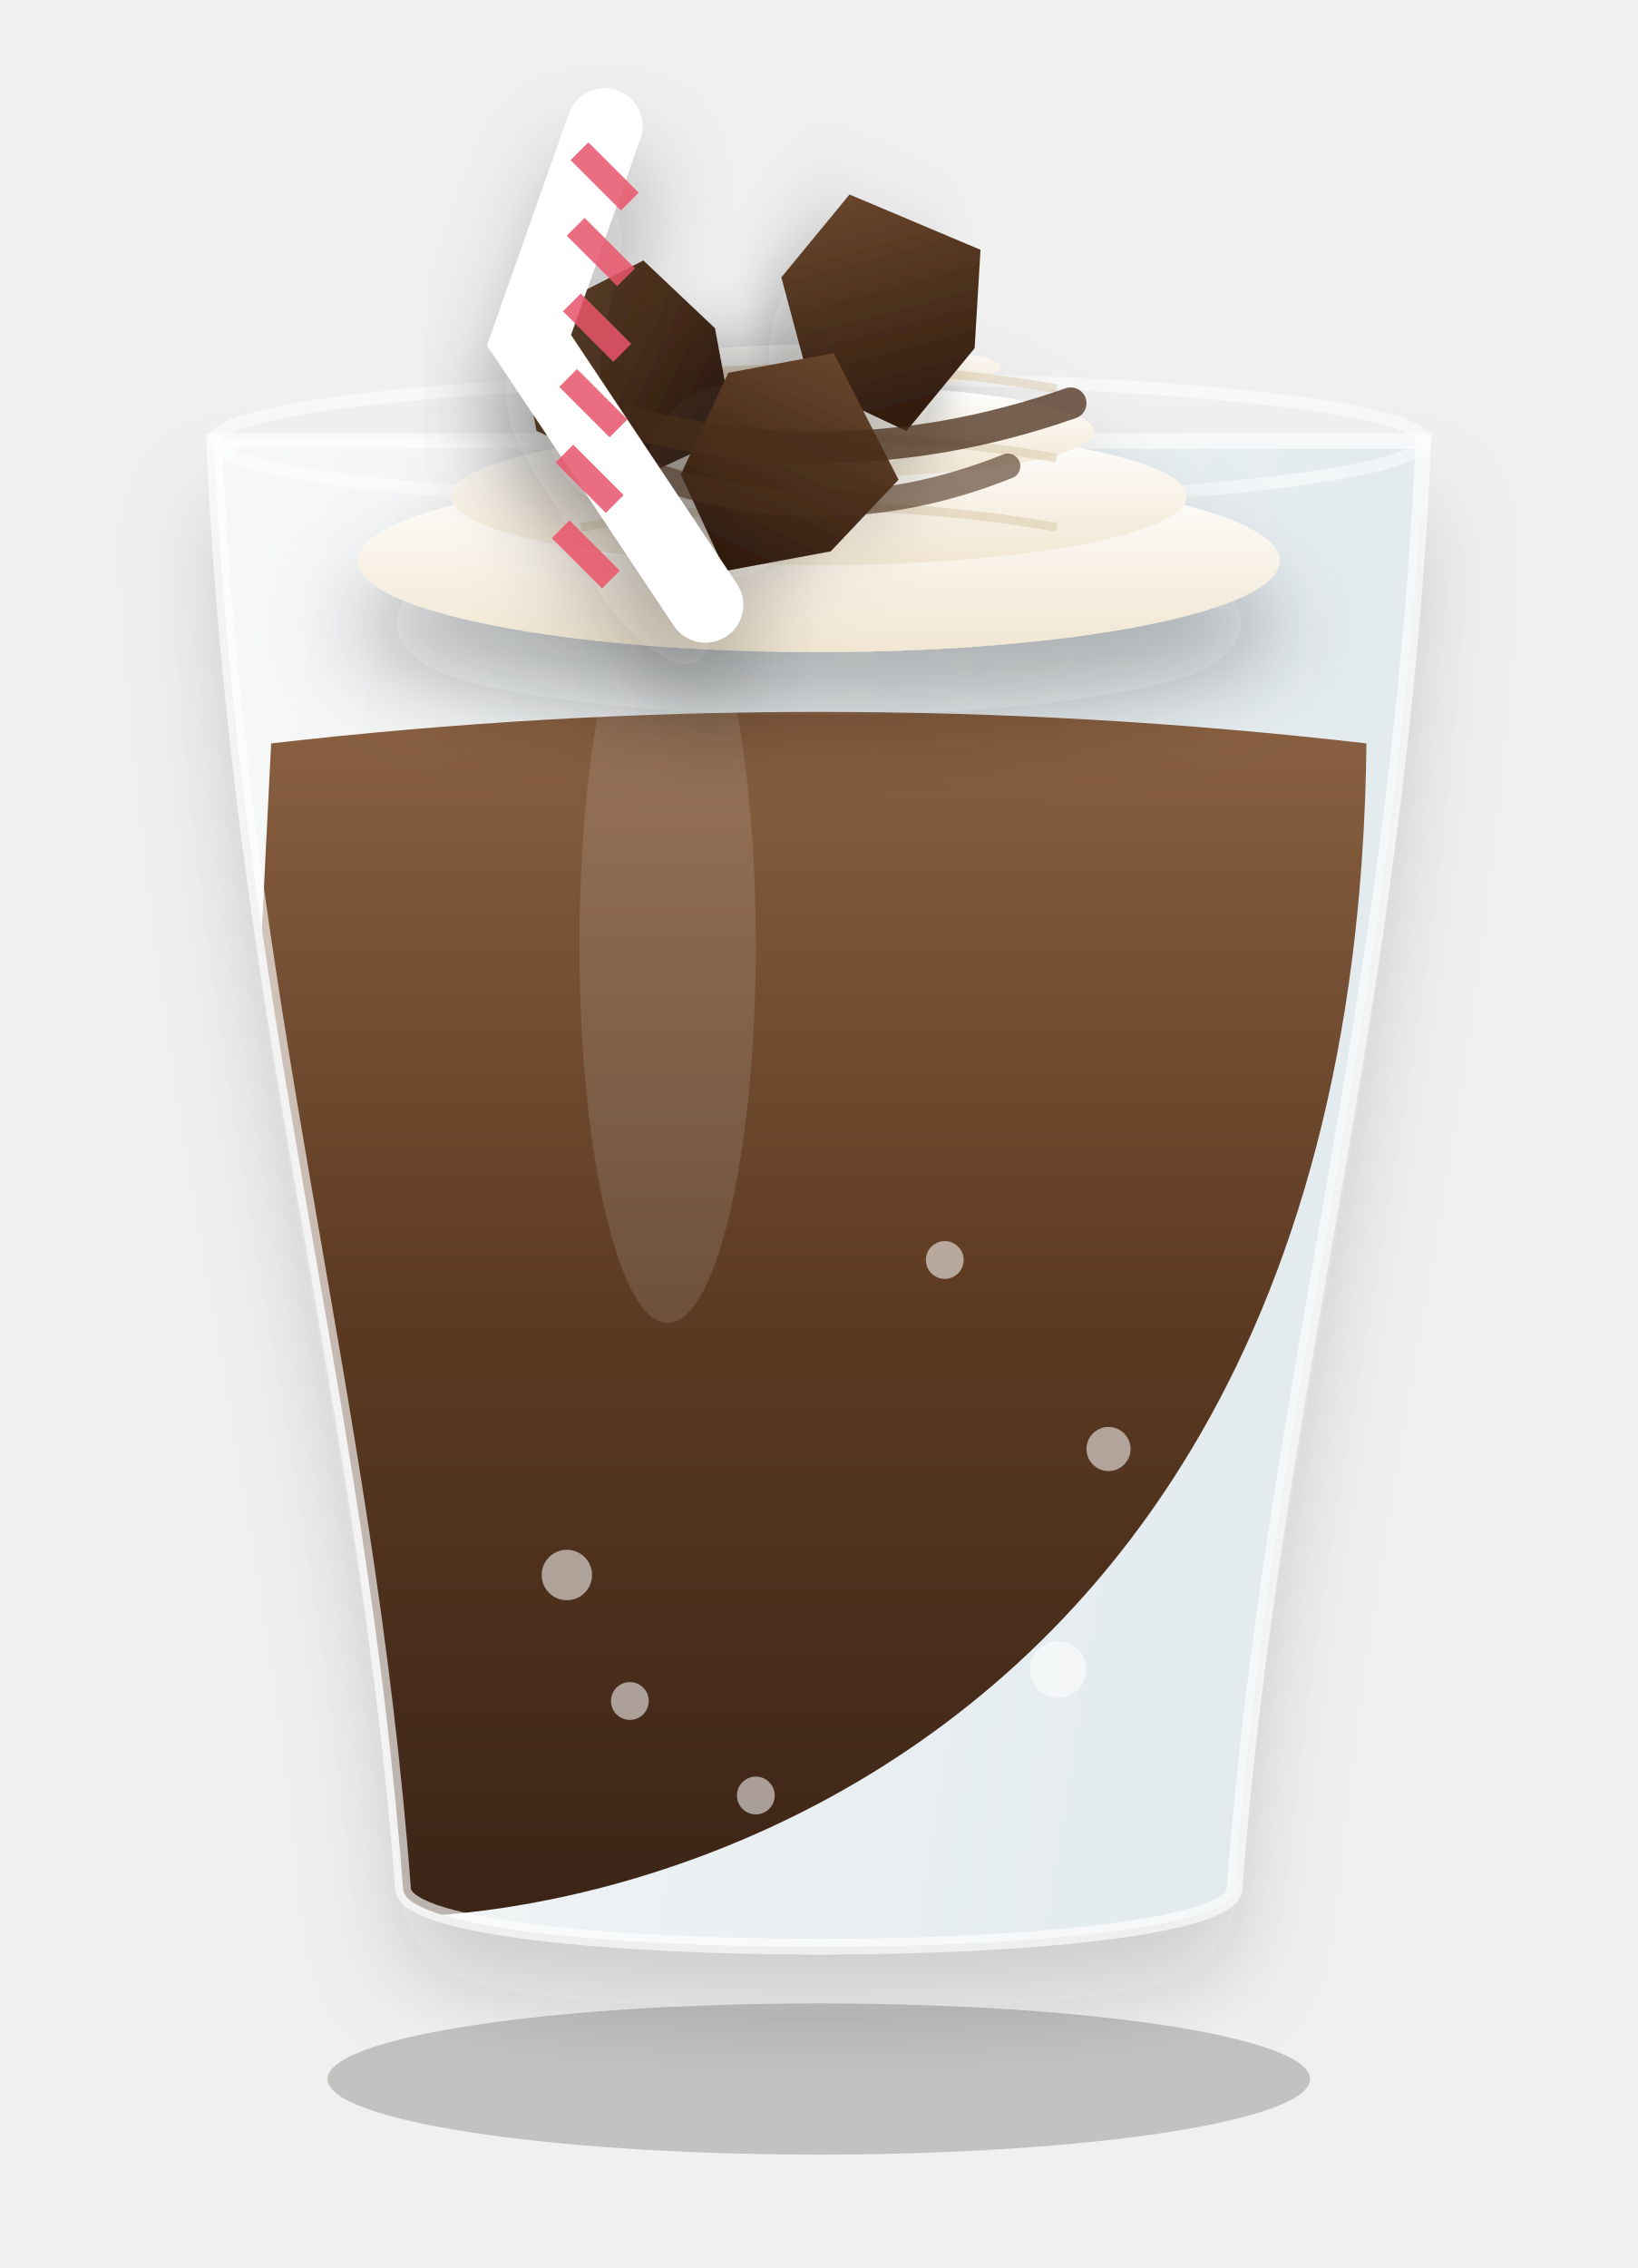
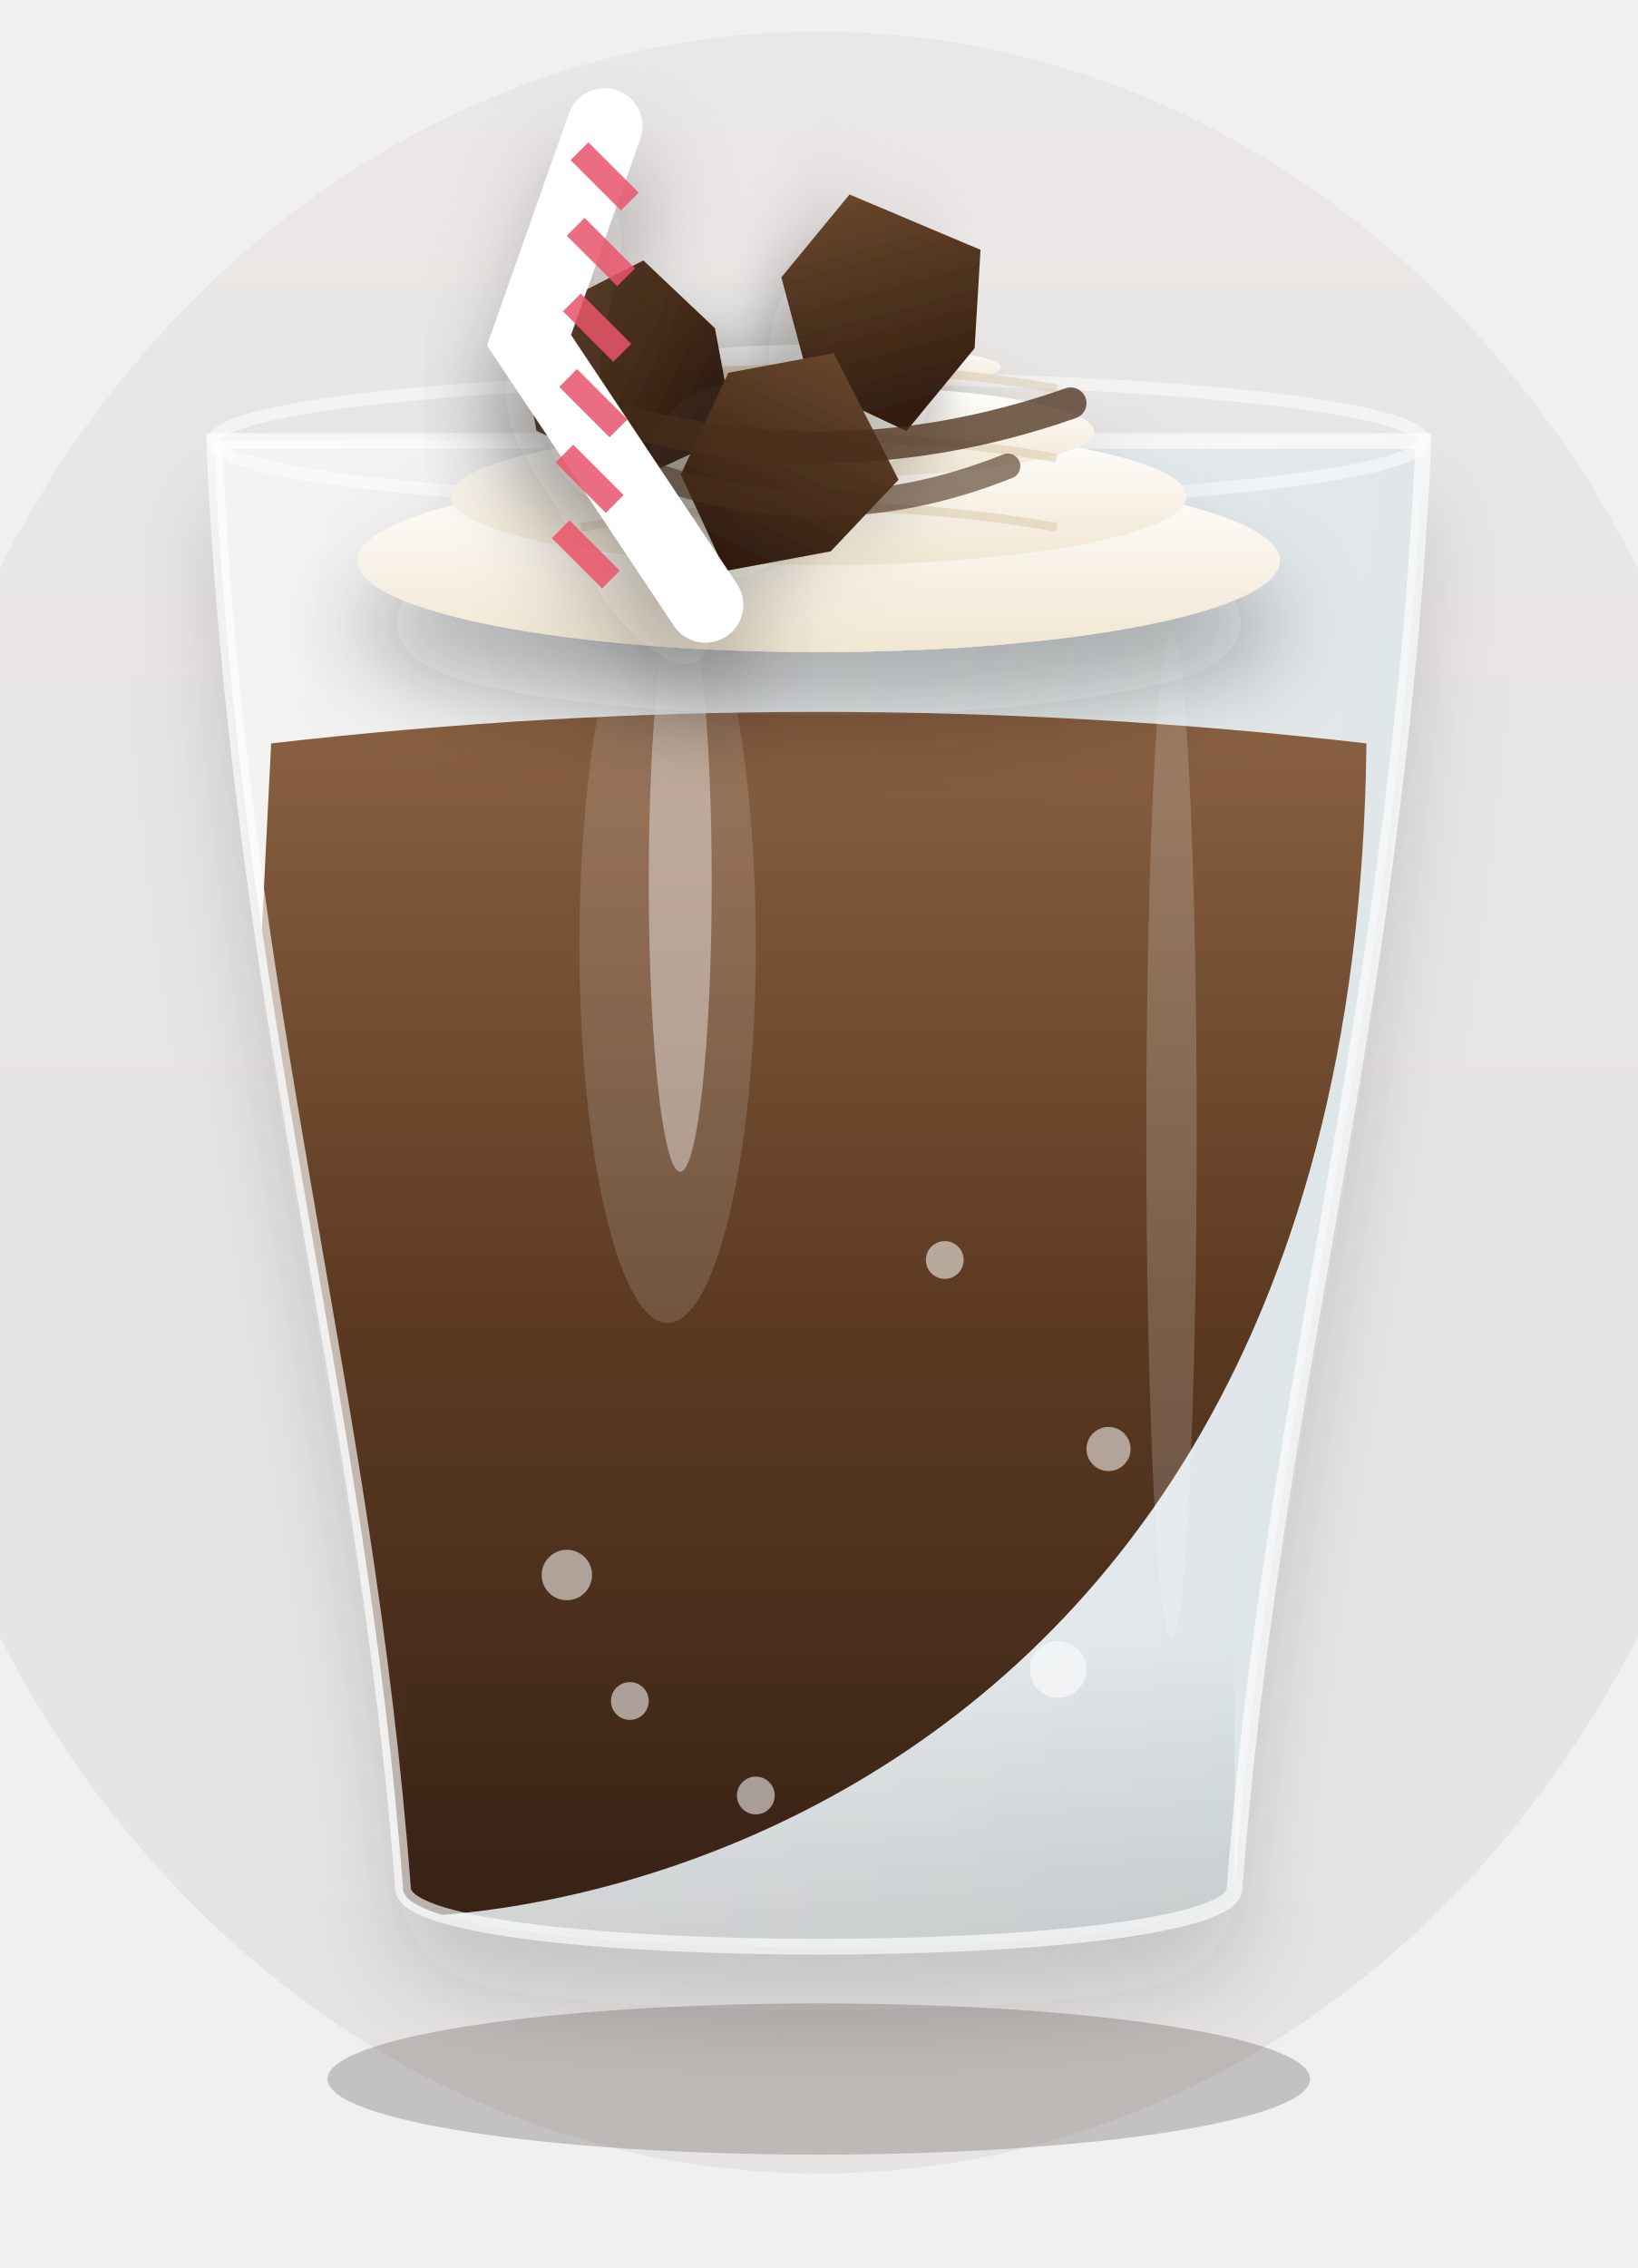
<svg xmlns="http://www.w3.org/2000/svg" viewBox="0 0 260 360" width="260" height="360">
  <defs>
    <linearGradient id="creamBody" x1="0" y1="0" x2="0" y2="1">
      <stop offset="0" stop-color="#FFFFFF" />
      <stop offset="1" stop-color="#F1E6D2" />
    </linearGradient>
    <linearGradient id="glassBody" x1="0" y1="0" x2="1" y2="0.2">
      <stop offset="0" stop-color="#FFFFFF" />
      <stop offset="0.5" stop-color="#EAF3F7" />
      <stop offset="1" stop-color="#D8E6EC" />
    </linearGradient>
    <linearGradient id="shakeFill" x1="0" y1="0" x2="0" y2="1">
      <stop offset="0" stop-color="#8A6142" />
      <stop offset="0.5" stop-color="#5C3A21" />
      <stop offset="1" stop-color="#3B2417" />
    </linearGradient>
+     <linearGradient id="shakePool" x1="0" y1="0" x2="0" y2="1">
+       <stop offset="0" stop-color="rgba(0,0,0,0)" />
+       <stop offset="1" stop-color="#2B1E16" />
+     </linearGradient>
    <filter id="softShadow" x="-60%" y="-60%" width="220%" height="220%">
      <feDropShadow dx="0" dy="10.1" stdDeviation="7.2" flood-color="#2B1E16" flood-opacity="0.30" />
    </filter>
  </defs>
+   <ellipse cx="130" cy="175" rx="150" ry="170" fill="url(#shakeFill)" opacity="0.06" />
  <ellipse cx="130" cy="330" rx="78" ry="12" fill="#2B1E16" opacity="0.22" />
  <path d="M34,70 L226,70 C222,160 202,220 196,300 C194,312 66,312 64,300 C58,220 38,160 34,70 Z" fill="url(#glassBody)" opacity="0.55" filter="url(#softShadow)" />
  <clipPath id="glassClip">
    <path d="M34,70 L226,70 C222,160 202,220 196,300 C194,312 66,312 64,300 C58,220 38,160 34,70 Z" />
  </clipPath>
  <g clip-path="url(#glassClip)">
    <path d="M43.052,118 Q130,108 216.948,118 C214.948,312 45.052,312 43.052,300 C37.052,220 41,160 43.052,118 Z" fill="url(#shakeFill)" />
-     <ellipse cx="106" cy="150" rx="14" ry="60" fill="#FFFFFF" opacity="0.12" />
+     <rect x="64" y="260" width="132" height="70" fill="url(#shakePool)" opacity="0.18" />
+     <ellipse cx="106" cy="150" rx="14" ry="60" fill="#FFFFFF" opacity="0.14" />
+     <ellipse cx="108" cy="140" rx="5" ry="46" fill="#FFFFFF" opacity="0.4" />
+     <ellipse cx="186" cy="180" rx="4" ry="80" fill="#FFFFFF" opacity="0.18" />
  </g>
  <path d="M34,70 L226,70 C222,160 202,220 196,300 C194,312 66,312 64,300 C58,220 38,160 34,70 Z" fill="none" stroke="#FFFFFF" stroke-width="2.5" opacity="0.65" />
  <ellipse cx="130" cy="70" rx="96" ry="10" fill="none" stroke="#FFFFFF" stroke-width="2" opacity="0.5" />
  <circle cx="90" cy="250" r="4" fill="#FFFFFF" opacity="0.55" />
  <circle cx="176" cy="230" r="3.5" fill="#FFFFFF" opacity="0.55" />
  <circle cx="100" cy="270" r="3" fill="#FFFFFF" opacity="0.55" />
  <circle cx="168" cy="265" r="4.5" fill="#FFFFFF" opacity="0.55" />
  <circle cx="120" cy="285" r="3" fill="#FFFFFF" opacity="0.55" />
  <circle cx="150" cy="200" r="3" fill="#FFFFFF" opacity="0.55" />
  <g filter="url(#softShadow)">
    <ellipse cx="130" cy="89.0" rx="73.2" ry="14.5" fill="url(#creamBody)" />
    <ellipse cx="111.7" cy="84.6" rx="25.6" ry="4.4" fill="#FFFFFF" opacity="0.6" />
    <ellipse cx="130" cy="78.8" rx="58.4" ry="10.9" fill="url(#creamBody)" />
    <ellipse cx="115.4" cy="75.5" rx="20.4" ry="3.3" fill="#FFFFFF" opacity="0.6" />
    <ellipse cx="130" cy="68.5" rx="43.7" ry="7.3" fill="url(#creamBody)" />
    <ellipse cx="119.1" cy="66.4" rx="15.3" ry="2.2" fill="#FFFFFF" opacity="0.6" />
    <ellipse cx="130" cy="58.3" rx="28.9" ry="3.6" fill="url(#creamBody)" />
    <ellipse cx="122.8" cy="57.2" rx="10.1" ry="1.1" fill="#FFFFFF" opacity="0.6" />
    <path d="M92.24,83.7 Q130,77.1 167.76,83.7" stroke="#D8C7A8" stroke-width="1.4" fill="none" opacity="0.5" />
    <path d="M92.24,72.7 Q130,66.1 167.76,72.7" stroke="#D8C7A8" stroke-width="1.4" fill="none" opacity="0.5" />
    <path d="M92.24,61.7 Q130,55.1 167.76,61.7" stroke="#D8C7A8" stroke-width="1.4" fill="none" opacity="0.5" />
  </g>
  <defs>
    <linearGradient id="garnChoc0" x1="0" y1="0" x2="1" y2="1">
      <stop offset="0" stop-color="#6E4A2E" />
      <stop offset="1" stop-color="#2A170C" />
    </linearGradient>
  </defs>
  <polygon points="86.0,46.0 108.4,43.2 115.4,57.2 112.6,74.0 95.8,75.4 83.2,62.8" fill="url(#garnChoc0)" transform="rotate(-20 100 60)" filter="url(#softShadow)" />
  <defs>
    <linearGradient id="garnChoc1" x1="0" y1="0" x2="1" y2="1">
      <stop offset="0" stop-color="#6E4A2E" />
      <stop offset="1" stop-color="#2A170C" />
    </linearGradient>
  </defs>
  <polygon points="126.0,36.0 148.4,33.2 155.4,47.2 152.6,64.0 135.8,65.4 123.2,52.8" fill="url(#garnChoc1)" transform="rotate(30 140 50)" filter="url(#softShadow)" />
  <defs>
    <linearGradient id="garnChoc2" x1="0" y1="0" x2="1" y2="1">
      <stop offset="0" stop-color="#6E4A2E" />
      <stop offset="1" stop-color="#2A170C" />
    </linearGradient>
  </defs>
  <polygon points="110.0,60.0 132.4,57.2 139.4,71.2 136.6,88.0 119.8,89.4 107.2,76.8" fill="url(#garnChoc2)" transform="rotate(70 124 74)" filter="url(#softShadow)" />
  <path d="M90,64 Q130,78 170,64" stroke="#4A2E1A" stroke-width="5" fill="none" opacity="0.75" stroke-linecap="round" />
  <path d="M100,74 Q130,86 160,74" stroke="#4A2E1A" stroke-width="4" fill="none" opacity="0.6" stroke-linecap="round" />
  <g filter="url(#softShadow)">
    <path d="M96,20 L84,54 L112,96" stroke="#FFFFFF" stroke-width="12" fill="none" stroke-linecap="round" />
    <line x1="92.0" y1="24" x2="100.0" y2="32" stroke="#E8536B" stroke-width="4" opacity="0.85" />
    <line x1="91.4" y1="36" x2="99.4" y2="44" stroke="#E8536B" stroke-width="4" opacity="0.85" />
    <line x1="90.8" y1="48" x2="98.8" y2="56" stroke="#E8536B" stroke-width="4" opacity="0.85" />
    <line x1="90.2" y1="60" x2="98.2" y2="68" stroke="#E8536B" stroke-width="4" opacity="0.85" />
    <line x1="89.6" y1="72" x2="97.6" y2="80" stroke="#E8536B" stroke-width="4" opacity="0.85" />
    <line x1="89.0" y1="84" x2="97.0" y2="92" stroke="#E8536B" stroke-width="4" opacity="0.85" />
  </g>
</svg>
